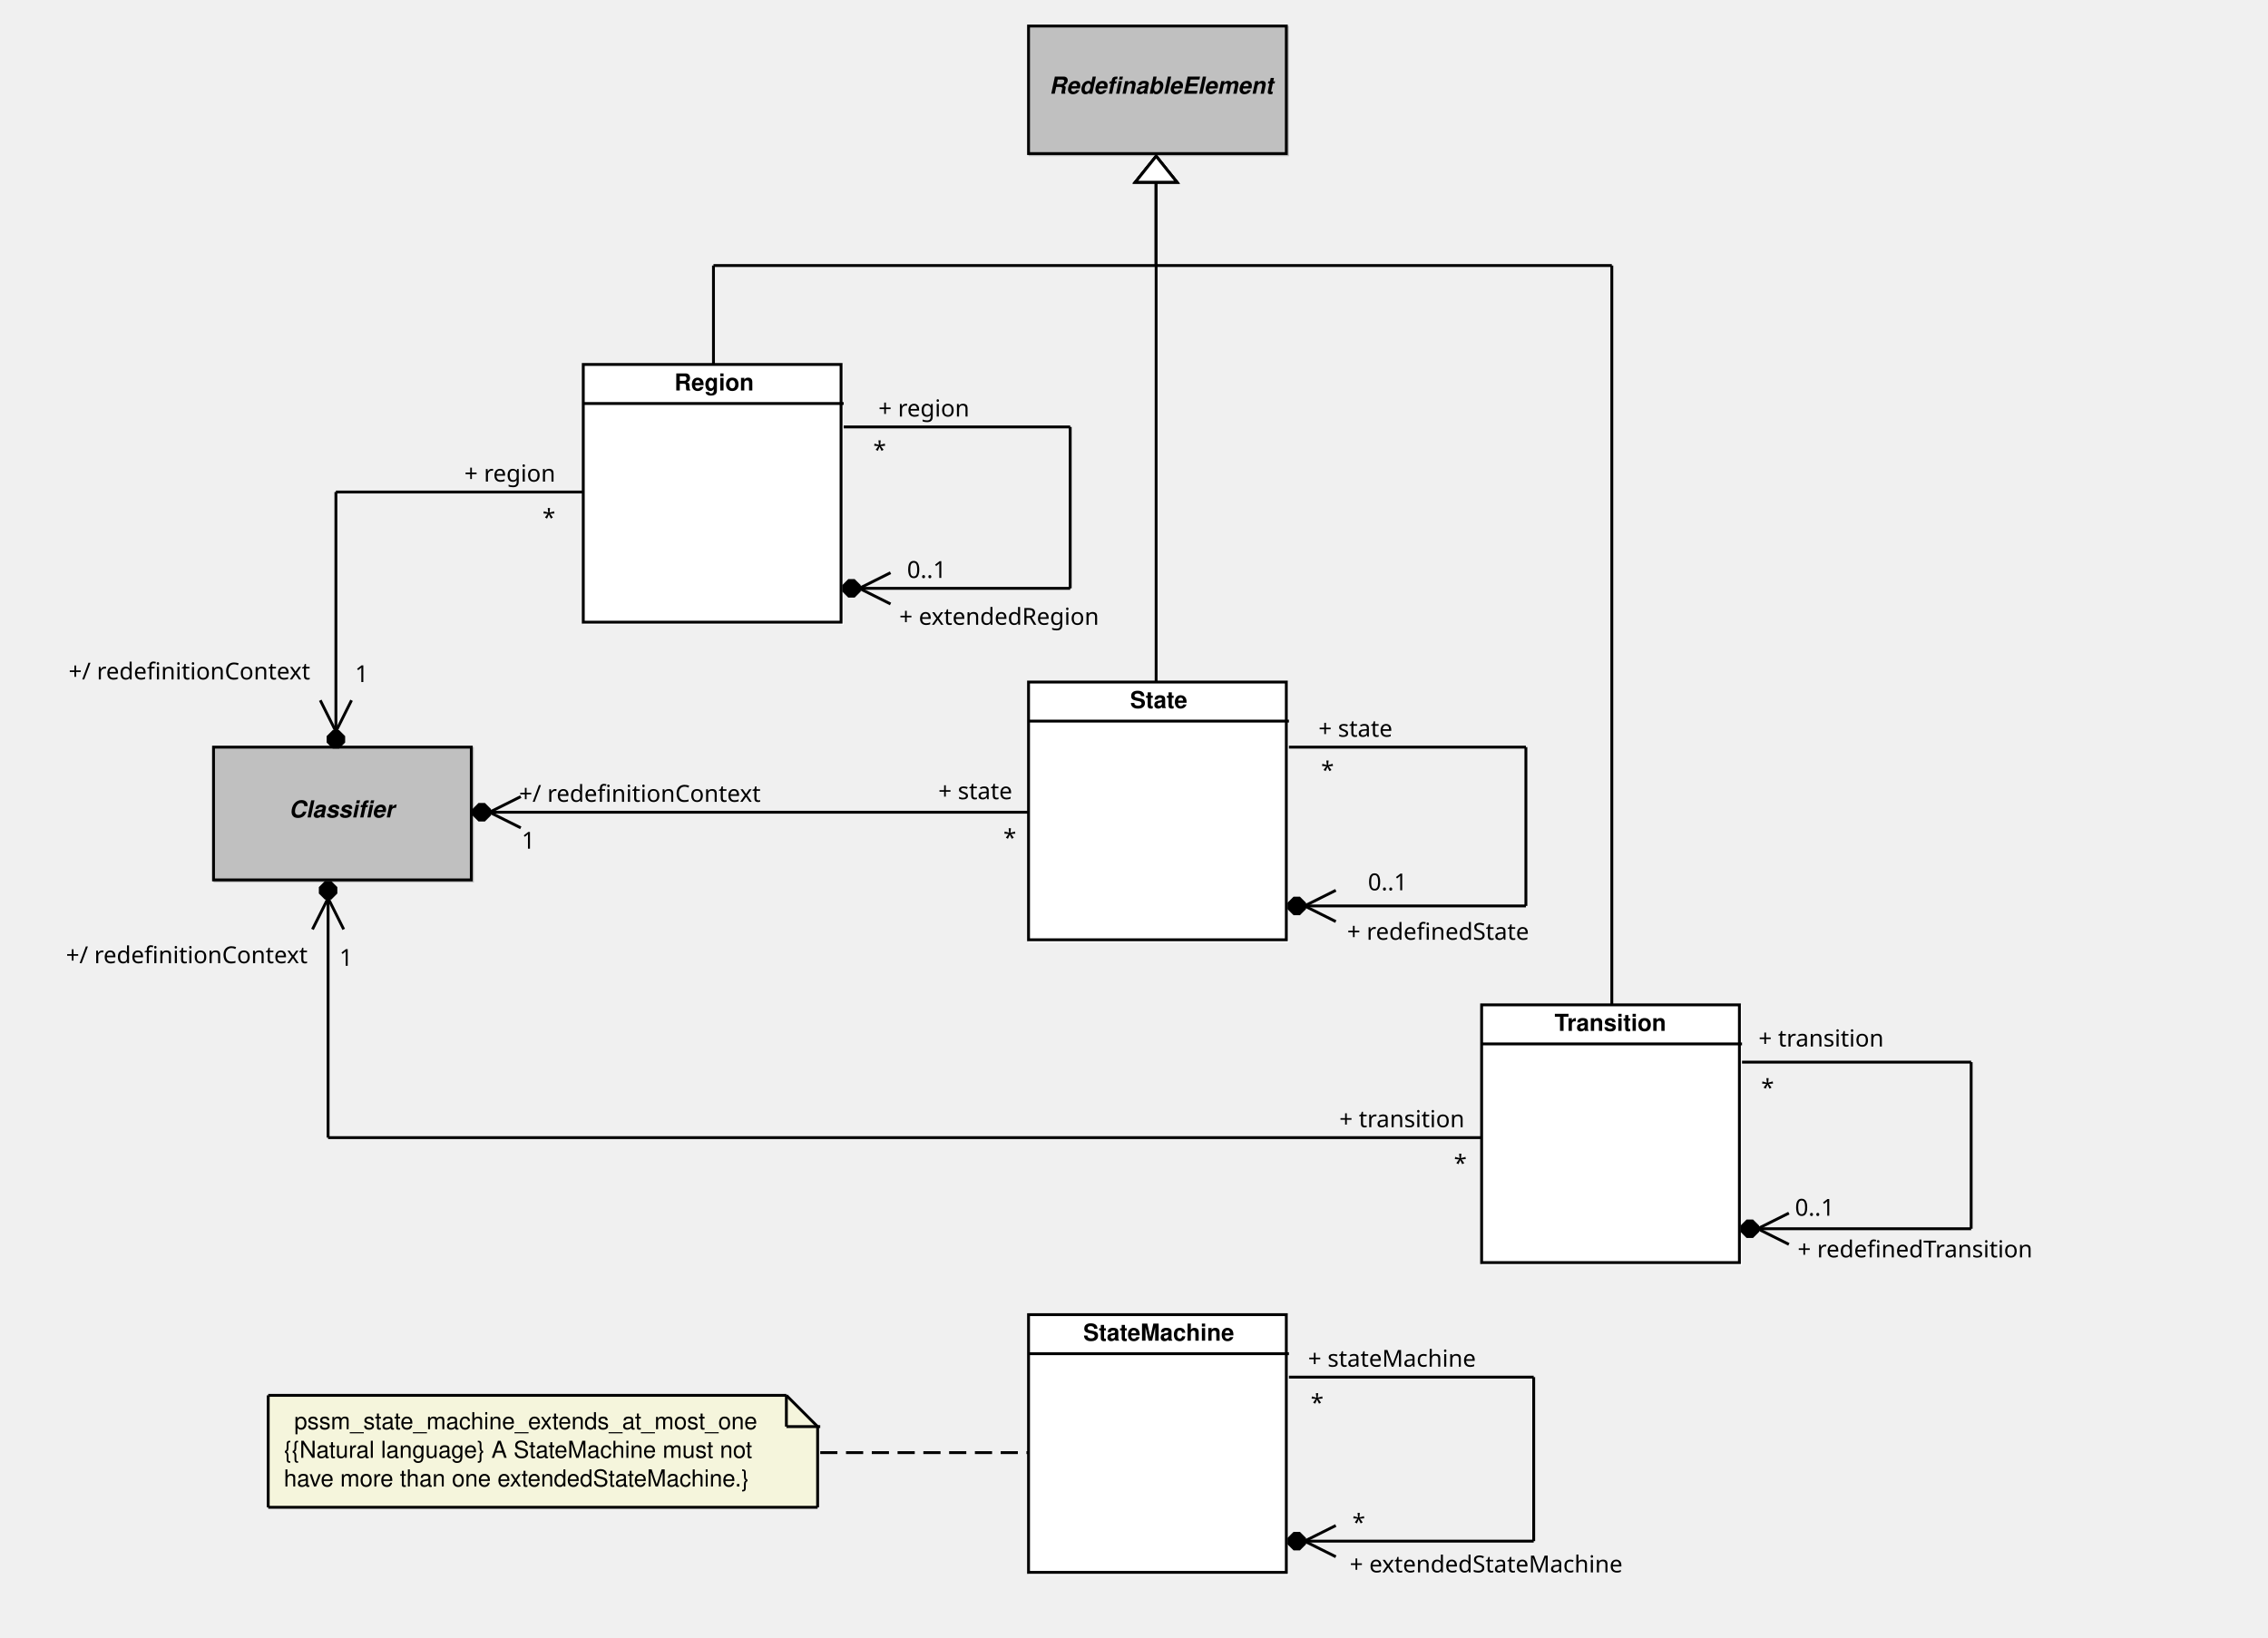
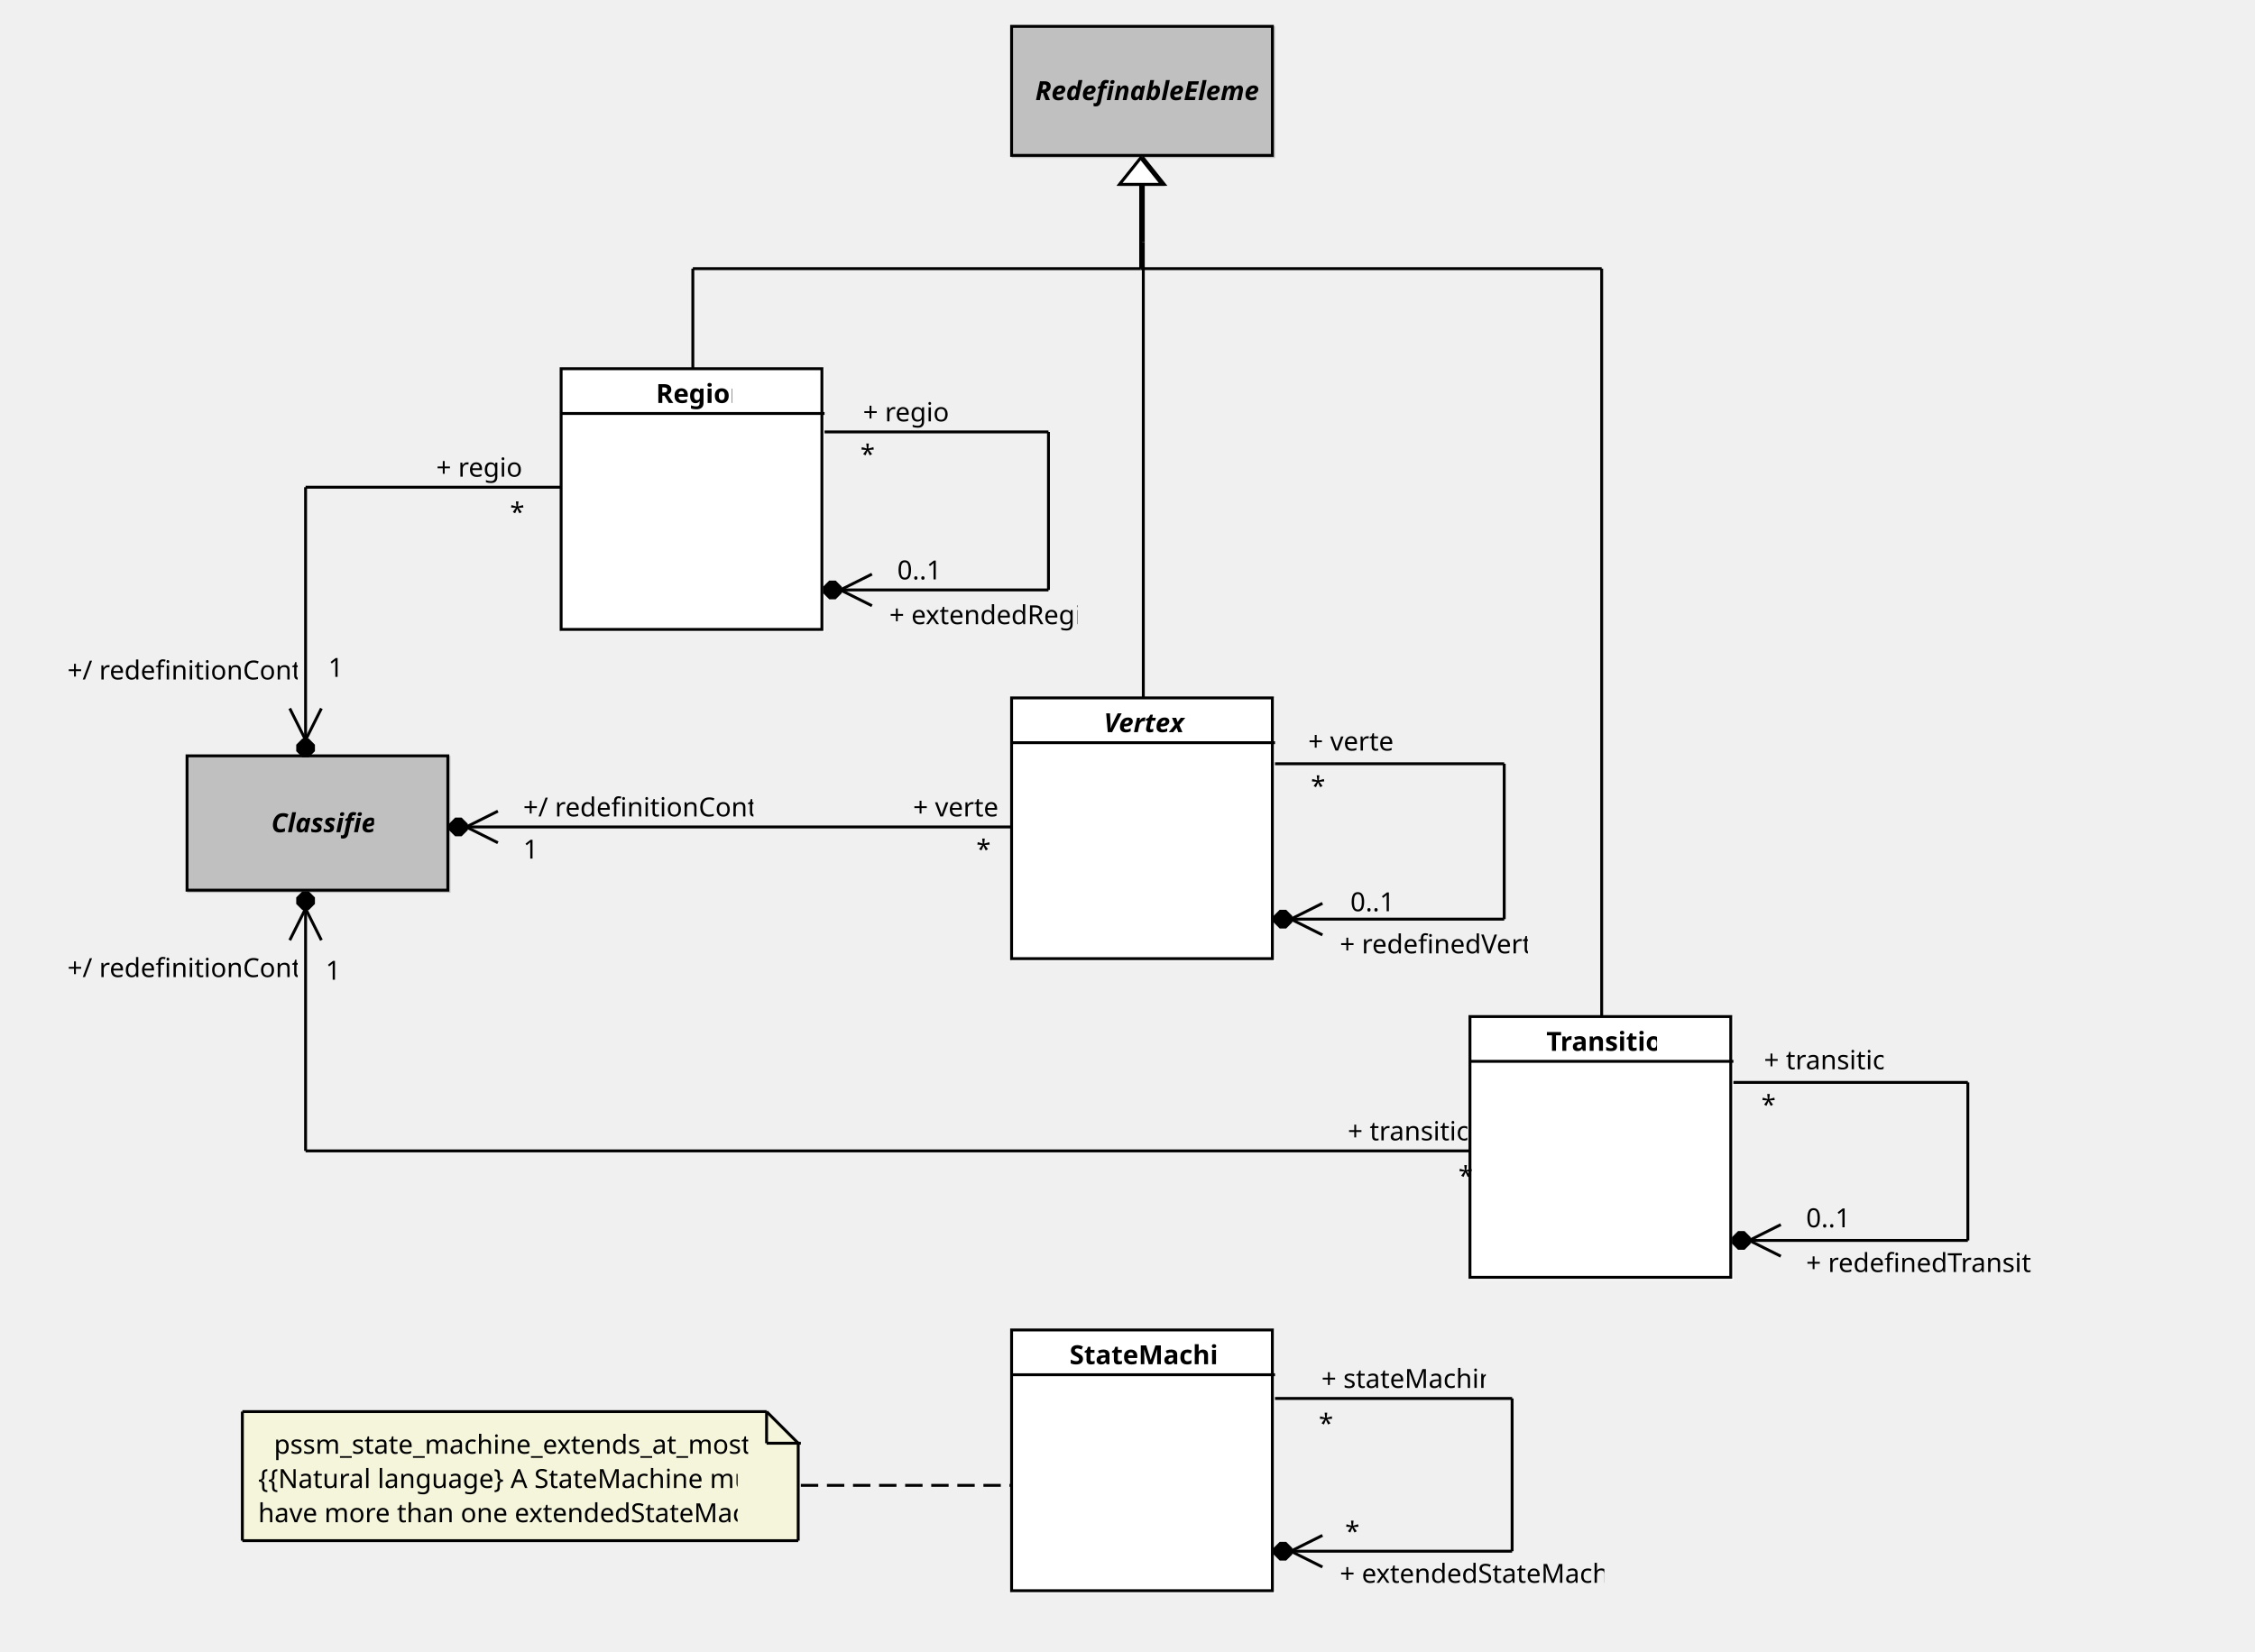
- <svg xmlns="http://www.w3.org/2000/svg" stroke-dasharray="none" shape-rendering="auto" font-family="'Dialog'" width="871" text-rendering="auto" fill-opacity="1" contentScriptType="text/ecmascript" color-interpolation="auto" color-rendering="auto" preserveAspectRatio="xMidYMid meet" font-size="12" viewBox="0 0 871 629" fill="black" stroke="black" image-rendering="auto" stroke-miterlimit="10" zoomAndPan="magnify" version="1.0" stroke-linecap="square" stroke-linejoin="miter" contentStyleType="text/css" font-style="normal" height="629" stroke-width="1" stroke-dashoffset="0" font-weight="normal" stroke-opacity="1">
+ <svg xmlns="http://www.w3.org/2000/svg" stroke-dasharray="none" shape-rendering="auto" font-family="'Dialog'" width="856" text-rendering="auto" fill-opacity="1" contentScriptType="text/ecmascript" color-interpolation="auto" color-rendering="auto" preserveAspectRatio="xMidYMid meet" font-size="12" viewBox="0 0 856 627" fill="black" stroke="black" image-rendering="auto" stroke-miterlimit="10" zoomAndPan="magnify" version="1.0" stroke-linecap="square" stroke-linejoin="miter" contentStyleType="text/css" font-style="normal" height="627" stroke-width="1" stroke-dashoffset="0" font-weight="normal" stroke-opacity="1">
  <defs id="genericDefs" />
  <g>
    <defs id="defs1">
      <clipPath clipPathUnits="userSpaceOnUse" id="clipPath1">
-         <path d="M223 139 L325 139 L325 241 L223 241 L223 139 Z" />
+         <path d="M212 139 L314 139 L314 241 L212 241 L212 139 Z" />
      </clipPath>
      <clipPath clipPathUnits="userSpaceOnUse" id="clipPath2">
-         <path d="M258 142 L289 142 L289 155 L258 155 L258 142 Z" />
+         <path d="M248 142 L278 142 L278 157 L248 157 L248 142 Z" />
      </clipPath>
      <clipPath clipPathUnits="userSpaceOnUse" id="clipPath3">
-         <path d="M223 154 L325 154 L325 240 L223 240 L223 154 Z" />
+         <path d="M212 156 L314 156 L314 241 L212 241 L212 156 Z" />
      </clipPath>
      <clipPath clipPathUnits="userSpaceOnUse" id="clipPath4">
-         <path d="M394 261 L496 261 L496 363 L394 363 L394 261 Z" />
+         <path d="M557 385 L659 385 L659 487 L557 487 L557 385 Z" />
      </clipPath>
      <clipPath clipPathUnits="userSpaceOnUse" id="clipPath5">
-         <path d="M433 264 L457 264 L457 277 L433 277 L433 264 Z" />
+         <path d="M586 388 L629 388 L629 403 L586 403 L586 388 Z" />
      </clipPath>
      <clipPath clipPathUnits="userSpaceOnUse" id="clipPath6">
-         <path d="M394 276 L496 276 L496 362 L394 362 L394 276 Z" />
+         <path d="M557 402 L659 402 L659 487 L557 487 L557 402 Z" />
      </clipPath>
      <clipPath clipPathUnits="userSpaceOnUse" id="clipPath7">
-         <path d="M568 385 L670 385 L670 487 L568 487 L568 385 Z" />
+         <path d="M383 9 L485 9 L485 61 L383 61 L383 9 Z" />
      </clipPath>
      <clipPath clipPathUnits="userSpaceOnUse" id="clipPath8">
-         <path d="M596 388 L641 388 L641 401 L596 401 L596 388 Z" />
+         <path d="M392 27 L478 27 L478 42 L392 42 L392 27 Z" />
      </clipPath>
      <clipPath clipPathUnits="userSpaceOnUse" id="clipPath9">
-         <path d="M568 400 L670 400 L670 486 L568 486 L568 400 Z" />
+         <path d="M70 286 L172 286 L172 340 L70 340 L70 286 Z" />
      </clipPath>
      <clipPath clipPathUnits="userSpaceOnUse" id="clipPath10">
-         <path d="M394 9 L496 9 L496 61 L394 61 L394 9 Z" />
+         <path d="M102 305 L142 305 L142 320 L102 320 L102 305 Z" />
      </clipPath>
      <clipPath clipPathUnits="userSpaceOnUse" id="clipPath11">
-         <path d="M402 28 L490 28 L490 41 L402 41 L402 28 Z" />
+         <path d="M383 504 L485 504 L485 606 L383 606 L383 504 Z" />
      </clipPath>
      <clipPath clipPathUnits="userSpaceOnUse" id="clipPath12">
-         <path d="M81 286 L183 286 L183 340 L81 340 L81 286 Z" />
+         <path d="M405 507 L463 507 L463 522 L405 522 L405 507 Z" />
      </clipPath>
      <clipPath clipPathUnits="userSpaceOnUse" id="clipPath13">
-         <path d="M110 306 L155 306 L155 319 L110 319 L110 306 Z" />
+         <path d="M383 521 L485 521 L485 606 L383 606 L383 521 Z" />
      </clipPath>
      <clipPath clipPathUnits="userSpaceOnUse" id="clipPath14">
-         <path d="M394 504 L496 504 L496 606 L394 606 L394 504 Z" />
+         <path d="M91 535 L305 535 L305 587 L91 587 L91 535 Z" />
      </clipPath>
      <clipPath clipPathUnits="userSpaceOnUse" id="clipPath15">
-         <path d="M415 507 L474 507 L474 520 L415 520 L415 507 Z" />
+         <path d="M103 541 L284 541 L284 556 L103 556 L103 541 Z" />
      </clipPath>
      <clipPath clipPathUnits="userSpaceOnUse" id="clipPath16">
-         <path d="M394 519 L496 519 L496 605 L394 605 L394 519 Z" />
+         <path d="M97 554 L280 554 L280 581 L97 581 L97 554 Z" />
      </clipPath>
      <clipPath clipPathUnits="userSpaceOnUse" id="clipPath17">
-         <path d="M102 535 L316 535 L316 581 L102 581 L102 535 Z" />
+         <path d="M383 264 L485 264 L485 366 L383 366 L383 264 Z" />
      </clipPath>
      <clipPath clipPathUnits="userSpaceOnUse" id="clipPath18">
-         <path d="M112 541 L297 541 L297 554 L112 554 L112 541 Z" />
+         <path d="M418 267 L450 267 L450 282 L418 282 L418 267 Z" />
      </clipPath>
      <clipPath clipPathUnits="userSpaceOnUse" id="clipPath19">
-         <path d="M108 552 L295 552 L295 575 L108 575 L108 552 Z" />
+         <path d="M383 281 L485 281 L485 366 L383 366 L383 281 Z" />
      </clipPath>
      <clipPath clipPathUnits="userSpaceOnUse" id="clipPath20">
-         <path d="M-1 -1 L872 -1 L872 630 L-1 630 L-1 -1 Z" />
+         <path d="M-1 -1 L857 -1 L857 628 L-1 628 L-1 -1 Z" />
      </clipPath>
      <clipPath clipPathUnits="userSpaceOnUse" id="clipPath21">
-         <path d="M342 230 L427 230 L427 243 L342 243 L342 230 Z" />
+         <path d="M334 226 L409 226 L409 241 L334 241 L334 226 Z" />
      </clipPath>
      <clipPath clipPathUnits="userSpaceOnUse" id="clipPath22">
-         <path d="M334 150 L376 150 L376 163 L334 163 L334 150 Z" />
+         <path d="M324 149 L360 149 L360 164 L324 164 L324 149 Z" />
      </clipPath>
      <clipPath clipPathUnits="userSpaceOnUse" id="clipPath23">
-         <path d="M345 212 L368 212 L368 225 L345 225 L345 212 Z" />
+         <path d="M337 209 L357 209 L357 224 L337 224 L337 209 Z" />
      </clipPath>
      <clipPath clipPathUnits="userSpaceOnUse" id="clipPath24">
-         <path d="M332 166 L342 166 L342 179 L332 179 L332 166 Z" />
+         <path d="M323 165 L332 165 L332 180 L323 180 L323 165 Z" />
      </clipPath>
      <clipPath clipPathUnits="userSpaceOnUse" id="clipPath25">
-         <path d="M323 219 L344 219 L344 234 L323 234 L323 219 Z" />
+         <path d="M312 217 L333 217 L333 232 L312 232 L312 217 Z" />
      </clipPath>
      <clipPath clipPathUnits="userSpaceOnUse" id="clipPath26">
-         <path d="M514 351 L593 351 L593 364 L514 364 L514 351 Z" />
+         <path d="M505 351 L580 351 L580 366 L505 366 L505 351 Z" />
      </clipPath>
      <clipPath clipPathUnits="userSpaceOnUse" id="clipPath27">
-         <path d="M503 273 L539 273 L539 286 L503 286 L503 273 Z" />
+         <path d="M493 274 L529 274 L529 289 L493 289 L493 274 Z" />
      </clipPath>
      <clipPath clipPathUnits="userSpaceOnUse" id="clipPath28">
-         <path d="M522 332 L545 332 L545 345 L522 345 L522 332 Z" />
+         <path d="M509 335 L529 335 L529 350 L509 350 L509 335 Z" />
      </clipPath>
      <clipPath clipPathUnits="userSpaceOnUse" id="clipPath29">
-         <path d="M504 289 L514 289 L514 302 L504 302 L504 289 Z" />
+         <path d="M494 291 L503 291 L503 306 L494 306 L494 291 Z" />
      </clipPath>
      <clipPath clipPathUnits="userSpaceOnUse" id="clipPath30">
-         <path d="M494 341 L515 341 L515 356 L494 356 L494 341 Z" />
+         <path d="M483 342 L504 342 L504 357 L483 357 L483 342 Z" />
      </clipPath>
      <clipPath clipPathUnits="userSpaceOnUse" id="clipPath31">
-         <path d="M435 59 L454 59 L454 72 L435 72 L435 59 Z" />
+         <path d="M424 59 L443 59 L443 72 L424 72 L424 59 Z" />
      </clipPath>
      <clipPath clipPathUnits="userSpaceOnUse" id="clipPath32">
-         <path d="M687 473 L786 473 L786 486 L687 486 L687 473 Z" />
+         <path d="M425 59 L444 59 L444 72 L425 72 L425 59 Z" />
      </clipPath>
      <clipPath clipPathUnits="userSpaceOnUse" id="clipPath33">
-         <path d="M672 392 L727 392 L727 405 L672 405 L672 392 Z" />
+         <path d="M682 472 L771 472 L771 487 L682 487 L682 472 Z" />
      </clipPath>
      <clipPath clipPathUnits="userSpaceOnUse" id="clipPath34">
-         <path d="M686 457 L709 457 L709 470 L686 470 L686 457 Z" />
+         <path d="M666 395 L715 395 L715 410 L666 410 L666 395 Z" />
      </clipPath>
      <clipPath clipPathUnits="userSpaceOnUse" id="clipPath35">
-         <path d="M673 411 L683 411 L683 424 L673 424 L673 411 Z" />
+         <path d="M682 455 L702 455 L702 470 L682 470 L682 455 Z" />
      </clipPath>
      <clipPath clipPathUnits="userSpaceOnUse" id="clipPath36">
-         <path d="M668 465 L689 465 L689 480 L668 480 L668 465 Z" />
+         <path d="M665 412 L674 412 L674 427 L665 427 L665 412 Z" />
      </clipPath>
      <clipPath clipPathUnits="userSpaceOnUse" id="clipPath37">
-         <path d="M23 251 L125 251 L125 264 L23 264 L23 251 Z" />
+         <path d="M657 464 L678 464 L678 479 L657 479 L657 464 Z" />
      </clipPath>
      <clipPath clipPathUnits="userSpaceOnUse" id="clipPath38">
-         <path d="M175 175 L217 175 L217 188 L175 188 L175 175 Z" />
+         <path d="M22 247 L113 247 L113 262 L22 262 L22 247 Z" />
      </clipPath>
      <clipPath clipPathUnits="userSpaceOnUse" id="clipPath39">
-         <path d="M133 252 L144 252 L144 265 L133 265 L133 252 Z" />
+         <path d="M162 170 L198 170 L198 185 L162 185 L162 170 Z" />
      </clipPath>
      <clipPath clipPathUnits="userSpaceOnUse" id="clipPath40">
-         <path d="M205 192 L215 192 L215 205 L205 205 L205 192 Z" />
+         <path d="M121 246 L130 246 L130 261 L121 261 L121 246 Z" />
      </clipPath>
      <clipPath clipPathUnits="userSpaceOnUse" id="clipPath41">
-         <path d="M122 268 L137 268 L137 289 L122 289 L122 268 Z" />
+         <path d="M190 187 L199 187 L199 202 L190 202 L190 187 Z" />
      </clipPath>
      <clipPath clipPathUnits="userSpaceOnUse" id="clipPath42">
-         <path d="M196 298 L298 298 L298 311 L196 311 L196 298 Z" />
+         <path d="M109 268 L124 268 L124 289 L109 289 L109 268 Z" />
      </clipPath>
      <clipPath clipPathUnits="userSpaceOnUse" id="clipPath43">
-         <path d="M357 297 L393 297 L393 310 L357 310 L357 297 Z" />
+         <path d="M195 299 L286 299 L286 314 L195 314 L195 299 Z" />
      </clipPath>
      <clipPath clipPathUnits="userSpaceOnUse" id="clipPath44">
-         <path d="M197 316 L208 316 L208 329 L197 329 L197 316 Z" />
+         <path d="M343 299 L379 299 L379 314 L343 314 L343 299 Z" />
      </clipPath>
      <clipPath clipPathUnits="userSpaceOnUse" id="clipPath45">
-         <path d="M382 315 L392 315 L392 328 L382 328 L382 315 Z" />
+         <path d="M195 315 L204 315 L204 330 L195 330 L195 315 Z" />
      </clipPath>
      <clipPath clipPathUnits="userSpaceOnUse" id="clipPath46">
-         <path d="M181 305 L202 305 L202 320 L181 320 L181 305 Z" />
+         <path d="M367 315 L376 315 L376 330 L367 330 L367 315 Z" />
      </clipPath>
      <clipPath clipPathUnits="userSpaceOnUse" id="clipPath47">
-         <path d="M22 360 L124 360 L124 373 L22 373 L22 360 Z" />
+         <path d="M170 307 L191 307 L191 322 L170 322 L170 307 Z" />
      </clipPath>
      <clipPath clipPathUnits="userSpaceOnUse" id="clipPath48">
-         <path d="M511 423 L566 423 L566 436 L511 436 L511 423 Z" />
+         <path d="M22 360 L113 360 L113 375 L22 375 L22 360 Z" />
      </clipPath>
      <clipPath clipPathUnits="userSpaceOnUse" id="clipPath49">
-         <path d="M127 361 L138 361 L138 374 L127 374 L127 361 Z" />
+         <path d="M508 422 L557 422 L557 437 L508 437 L508 422 Z" />
      </clipPath>
      <clipPath clipPathUnits="userSpaceOnUse" id="clipPath50">
-         <path d="M555 440 L565 440 L565 453 L555 453 L555 440 Z" />
+         <path d="M120 361 L129 361 L129 376 L120 376 L120 361 Z" />
      </clipPath>
      <clipPath clipPathUnits="userSpaceOnUse" id="clipPath51">
-         <path d="M119 338 L134 338 L134 359 L119 359 L119 338 Z" />
+         <path d="M550 439 L559 439 L559 454 L550 454 L550 439 Z" />
      </clipPath>
      <clipPath clipPathUnits="userSpaceOnUse" id="clipPath52">
-         <path d="M515 594 L630 594 L630 607 L515 607 L515 594 Z" />
+         <path d="M109 338 L124 338 L124 359 L109 359 L109 338 Z" />
      </clipPath>
      <clipPath clipPathUnits="userSpaceOnUse" id="clipPath53">
-         <path d="M499 515 L572 515 L572 528 L499 528 L499 515 Z" />
+         <path d="M505 590 L609 590 L609 605 L505 605 L505 590 Z" />
      </clipPath>
      <clipPath clipPathUnits="userSpaceOnUse" id="clipPath54">
-         <path d="M516 578 L526 578 L526 591 L516 591 L516 578 Z" />
+         <path d="M498 516 L564 516 L564 531 L498 531 L498 516 Z" />
      </clipPath>
      <clipPath clipPathUnits="userSpaceOnUse" id="clipPath55">
-         <path d="M500 532 L510 532 L510 545 L500 545 L500 532 Z" />
+         <path d="M507 574 L516 574 L516 589 L507 589 L507 574 Z" />
      </clipPath>
      <clipPath clipPathUnits="userSpaceOnUse" id="clipPath56">
-         <path d="M494 585 L515 585 L515 600 L494 600 L494 585 Z" />
+         <path d="M497 533 L506 533 L506 548 L497 548 L497 533 Z" />
+       </clipPath>
+       <clipPath clipPathUnits="userSpaceOnUse" id="clipPath57">
+         <path d="M483 582 L504 582 L504 597 L483 597 L483 582 Z" />
      </clipPath>
    </defs>
    <g font-size="11" fill="white" stroke-linejoin="round" stroke="white" stroke-width="0" stroke-miterlimit="0">
-       <rect x="224" y="140" clip-path="url(#clipPath1)" width="100" rx="0" ry="0" height="100" stroke="none" />
-     </g>
-     <g font-size="9" font-family="'Helvetica'" stroke-linejoin="round" font-weight="bold" stroke-width="0" stroke-miterlimit="0">
-       <text xml:space="preserve" x="259" y="150" clip-path="url(#clipPath2)" stroke="none">Region</text>
+       <rect x="213" y="140" clip-path="url(#clipPath1)" width="100" rx="0" ry="0" height="100" stroke="none" />
+     </g>
+     <g font-size="10" font-family="'Calibri'" stroke-linejoin="round" font-weight="bold" stroke-width="0" stroke-miterlimit="0">
+       <text xml:space="preserve" x="249" y="153" clip-path="url(#clipPath2)" stroke="none">Region</text>
    </g>
    <g font-size="11" stroke-width="1.1" stroke-linecap="butt">
-       <line clip-path="url(#clipPath3)" fill="none" x1="224" x2="324" y1="155" y2="155" />
-       <rect x="224" y="140" clip-path="url(#clipPath1)" fill="none" width="99" rx="0" ry="0" height="99" />
-       <rect x="395" y="262" clip-path="url(#clipPath4)" fill="white" width="100" rx="0" ry="0" height="100" stroke="none" />
-       <text x="434" font-size="9" y="272" clip-path="url(#clipPath5)" font-family="'Helvetica'" stroke="none" font-weight="bold" xml:space="preserve">State</text>
-       <line clip-path="url(#clipPath6)" fill="none" x1="395" x2="495" y1="277" y2="277" />
-       <rect x="395" y="262" clip-path="url(#clipPath4)" fill="none" width="99" rx="0" ry="0" height="99" />
-       <rect x="569" y="386" clip-path="url(#clipPath7)" fill="white" width="100" rx="0" ry="0" height="100" stroke="none" />
-       <text x="597" font-size="9" y="396" clip-path="url(#clipPath8)" font-family="'Helvetica'" stroke="none" font-weight="bold" xml:space="preserve">Transition</text>
-       <line clip-path="url(#clipPath9)" fill="none" x1="569" x2="669" y1="401" y2="401" />
-       <rect x="569" y="386" clip-path="url(#clipPath7)" fill="none" width="99" rx="0" ry="0" height="99" />
-       <rect x="395" y="10" clip-path="url(#clipPath10)" fill="silver" width="100" rx="0" ry="0" height="50" stroke="none" />
-     </g>
-     <g stroke-linecap="butt" font-size="9" font-family="'Helvetica'" font-style="italic" font-weight="bold" stroke-width="1.1">
-       <text xml:space="preserve" x="403" y="36" clip-path="url(#clipPath11)" stroke="none">RedefinableElement</text>
+       <line clip-path="url(#clipPath3)" fill="none" x1="213" x2="313" y1="157" y2="157" />
+       <rect x="213" y="140" clip-path="url(#clipPath1)" fill="none" width="99" rx="0" ry="0" height="99" />
+       <rect x="558" y="386" clip-path="url(#clipPath4)" fill="white" width="100" rx="0" ry="0" height="100" stroke="none" />
+       <text x="587" font-size="10" y="399" clip-path="url(#clipPath5)" font-family="'Calibri'" stroke="none" font-weight="bold" xml:space="preserve">Transition</text>
+       <line clip-path="url(#clipPath6)" fill="none" x1="558" x2="658" y1="403" y2="403" />
+       <rect x="558" y="386" clip-path="url(#clipPath4)" fill="none" width="99" rx="0" ry="0" height="99" />
+       <rect x="384" y="10" clip-path="url(#clipPath7)" fill="silver" width="100" rx="0" ry="0" height="50" stroke="none" />
+     </g>
+     <g stroke-linecap="butt" font-size="10" font-family="'Calibri'" font-style="italic" font-weight="bold" stroke-width="1.1">
+       <text xml:space="preserve" x="393" y="38" clip-path="url(#clipPath8)" stroke="none">RedefinableElement</text>
    </g>
    <g font-size="11" stroke-width="1.1" stroke-linecap="butt">
-       <rect x="395" y="10" clip-path="url(#clipPath10)" fill="none" width="99" rx="0" ry="0" height="49" />
-       <rect x="82" y="287" clip-path="url(#clipPath12)" fill="silver" width="100" rx="0" ry="0" height="52" stroke="none" />
-     </g>
-     <g stroke-linecap="butt" font-size="9" font-family="'Helvetica'" font-style="italic" font-weight="bold" stroke-width="1.1">
-       <text xml:space="preserve" x="111" y="314" clip-path="url(#clipPath13)" stroke="none">Classifier</text>
+       <rect x="384" y="10" clip-path="url(#clipPath7)" fill="none" width="99" rx="0" ry="0" height="49" />
+       <rect x="71" y="287" clip-path="url(#clipPath9)" fill="silver" width="100" rx="0" ry="0" height="52" stroke="none" />
+     </g>
+     <g stroke-linecap="butt" font-size="10" font-family="'Calibri'" font-style="italic" font-weight="bold" stroke-width="1.1">
+       <text xml:space="preserve" x="103" y="316" clip-path="url(#clipPath10)" stroke="none">Classifier</text>
    </g>
    <g font-size="11" stroke-width="1.1" stroke-linecap="butt">
-       <rect x="82" y="287" clip-path="url(#clipPath12)" fill="none" width="99" rx="0" ry="0" height="51" />
-       <rect x="395" y="505" clip-path="url(#clipPath14)" fill="white" width="100" rx="0" ry="0" height="100" stroke="none" />
-       <text x="416" font-size="9" y="515" clip-path="url(#clipPath15)" font-family="'Helvetica'" stroke="none" font-weight="bold" xml:space="preserve">StateMachine</text>
-       <line clip-path="url(#clipPath16)" fill="none" x1="395" x2="495" y1="520" y2="520" />
-       <rect x="395" y="505" clip-path="url(#clipPath14)" fill="none" width="99" rx="0" ry="0" height="99" />
-     </g>
-     <g stroke-linecap="butt" font-size="9" fill="rgb(245,245,220)" font-family="'Helvetica'" stroke="rgb(245,245,220)" stroke-width="1.1">
-       <path d="M103 536 L103 536 L302 536 L314 548 L314 579 L103 579 L103 536 ZM103 536" clip-path="url(#clipPath17)" fill-rule="evenodd" stroke="none" />
-       <text x="113" y="549" clip-path="url(#clipPath18)" fill="black" stroke="none" xml:space="preserve">pssm_state_machine_extends_at_most_one</text>
-       <text x="109" y="560" clip-path="url(#clipPath19)" fill="black" stroke="none" xml:space="preserve">{{Natural language} A StateMachine must not</text>
-       <text x="109" y="571" clip-path="url(#clipPath19)" fill="black" stroke="none" xml:space="preserve">have more than one extendedStateMachine.}</text>
-       <line clip-path="url(#clipPath17)" fill="none" x1="103" x2="302" y1="536" y2="536" stroke="black" />
-       <line clip-path="url(#clipPath17)" fill="none" x1="302" x2="314" y1="536" y2="548" stroke="black" />
-       <line clip-path="url(#clipPath17)" fill="none" x1="314" x2="314" y1="548" y2="579" stroke="black" />
-       <line clip-path="url(#clipPath17)" fill="none" x1="314" x2="103" y1="579" y2="579" stroke="black" />
-       <line clip-path="url(#clipPath17)" fill="none" x1="103" x2="103" y1="579" y2="536" stroke="black" />
-       <line clip-path="url(#clipPath17)" fill="none" x1="103" x2="103" y1="536" y2="536" stroke="black" />
-       <line clip-path="url(#clipPath17)" fill="none" x1="302" x2="302" y1="536" y2="548" stroke="black" />
-       <line clip-path="url(#clipPath17)" fill="none" x1="302" x2="315" y1="548" y2="548" stroke="black" />
-     </g>
-     <g text-rendering="optimizeLegibility" stroke-width="1.1" font-size="9" stroke-linecap="butt">
-       <line clip-path="url(#clipPath20)" fill="none" x1="324" x2="411" y1="226" y2="226" />
-       <line clip-path="url(#clipPath20)" fill="none" x1="411" x2="411" y1="226" y2="164" />
-       <line clip-path="url(#clipPath20)" fill="none" x1="411" x2="324" y1="164" y2="164" />
-       <text xml:space="preserve" x="343" y="240" clip-path="url(#clipPath21)" stroke="none"> + extendedRegion</text>
-       <text xml:space="preserve" x="335" y="160" clip-path="url(#clipPath22)" stroke="none"> + region</text>
-       <text xml:space="preserve" x="346" y="222" clip-path="url(#clipPath23)" stroke="none"> 0..1</text>
-       <text xml:space="preserve" x="333" y="176" clip-path="url(#clipPath24)" stroke="none"> *</text>
-       <polygon clip-path="url(#clipPath25)" points=" 324 225 326 223 328 223 330 225 330 226 342 220 330 226 342 232 330 226 330 227 328 229 326 229 324 227" stroke="none" />
-       <polygon fill="none" clip-path="url(#clipPath25)" points=" 324 225 326 223 328 223 330 225 330 226 342 220 330 226 342 232 330 226 330 227 328 229 326 229 324 227" />
-       <line clip-path="url(#clipPath20)" fill="none" x1="495" x2="586" y1="348" y2="348" />
-       <line clip-path="url(#clipPath20)" fill="none" x1="586" x2="586" y1="348" y2="287" />
-       <line clip-path="url(#clipPath20)" fill="none" x1="586" x2="495" y1="287" y2="287" />
-       <text xml:space="preserve" x="515" y="361" clip-path="url(#clipPath26)" stroke="none"> + redefinedState</text>
-       <text xml:space="preserve" x="504" y="283" clip-path="url(#clipPath27)" stroke="none"> + state</text>
-       <text xml:space="preserve" x="523" y="342" clip-path="url(#clipPath28)" stroke="none"> 0..1</text>
-       <text xml:space="preserve" x="505" y="299" clip-path="url(#clipPath29)" stroke="none"> *</text>
-       <polygon clip-path="url(#clipPath30)" points=" 495 347 497 345 499 345 501 347 501 348 513 342 501 348 513 354 501 348 501 349 499 351 497 351 495 349" stroke="none" />
-       <polygon fill="none" clip-path="url(#clipPath30)" points=" 495 347 497 345 499 345 501 347 501 348 513 342 501 348 513 354 501 348 501 349 499 351 497 351 495 349" />
-       <line clip-path="url(#clipPath20)" fill="none" x1="274" x2="274" y1="140" y2="102" />
-       <line clip-path="url(#clipPath20)" fill="none" x1="274" x2="444" y1="102" y2="102" />
-       <line clip-path="url(#clipPath20)" fill="none" x1="444" x2="444" y1="102" y2="60" />
-       <polygon fill="white" clip-path="url(#clipPath31)" points=" 444 60 452 70 436 70" stroke="none" />
-       <polygon fill="none" clip-path="url(#clipPath31)" points=" 444 60 452 70 436 70" />
-       <line clip-path="url(#clipPath20)" fill="none" x1="444" x2="444" y1="262" y2="102" />
-       <line clip-path="url(#clipPath20)" fill="none" x1="444" x2="444" y1="102" y2="102" />
-       <line clip-path="url(#clipPath20)" fill="none" x1="444" x2="444" y1="102" y2="60" />
-       <polygon fill="white" clip-path="url(#clipPath31)" points=" 444 60 452 70 436 70" stroke="none" />
-       <polygon fill="none" clip-path="url(#clipPath31)" points=" 444 60 452 70 436 70" />
-       <line clip-path="url(#clipPath20)" fill="none" x1="669" x2="757" y1="472" y2="472" />
-       <line clip-path="url(#clipPath20)" fill="none" x1="757" x2="757" y1="472" y2="408" />
-       <line clip-path="url(#clipPath20)" fill="none" x1="757" x2="669" y1="408" y2="408" />
-       <text xml:space="preserve" x="688" y="483" clip-path="url(#clipPath32)" stroke="none"> + redefinedTransition</text>
-       <text xml:space="preserve" x="673" y="402" clip-path="url(#clipPath33)" stroke="none"> + transition</text>
-       <text xml:space="preserve" x="687" y="467" clip-path="url(#clipPath34)" stroke="none"> 0..1</text>
-       <text xml:space="preserve" x="674" y="421" clip-path="url(#clipPath35)" stroke="none"> *</text>
-       <polygon clip-path="url(#clipPath36)" points=" 669 471 671 469 673 469 675 471 675 472 687 466 675 472 687 478 675 472 675 473 673 475 671 475 669 473" stroke="none" />
-       <polygon fill="none" clip-path="url(#clipPath36)" points=" 669 471 671 469 673 469 675 471 675 472 687 466 675 472 687 478 675 472 675 473 673 475 671 475 669 473" />
-       <line clip-path="url(#clipPath20)" fill="none" x1="619" x2="619" y1="386" y2="102" />
-       <line clip-path="url(#clipPath20)" fill="none" x1="619" x2="444" y1="102" y2="102" />
-       <line clip-path="url(#clipPath20)" fill="none" x1="444" x2="444" y1="102" y2="60" />
-       <polygon fill="white" clip-path="url(#clipPath31)" points=" 444 60 452 70 436 70" stroke="none" />
-       <polygon fill="none" clip-path="url(#clipPath31)" points=" 444 60 452 70 436 70" />
-       <line clip-path="url(#clipPath20)" fill="none" x1="129" x2="129" y1="287" y2="189" />
-       <line clip-path="url(#clipPath20)" fill="none" x1="129" x2="224" y1="189" y2="189" />
-       <text xml:space="preserve" x="24" y="261" clip-path="url(#clipPath37)" stroke="none"> +/ redefinitionContext</text>
-       <text xml:space="preserve" x="176" y="185" clip-path="url(#clipPath38)" stroke="none"> + region</text>
-       <text xml:space="preserve" x="134" y="262" clip-path="url(#clipPath39)" stroke="none"> 1</text>
-       <text xml:space="preserve" x="206" y="202" clip-path="url(#clipPath40)" stroke="none"> *</text>
-       <polygon clip-path="url(#clipPath41)" points=" 128 287 126 285 126 283 128 281 129 281 123 269 129 281 135 269 129 281 130 281 132 283 132 285 130 287" stroke="none" />
-       <polygon fill="none" clip-path="url(#clipPath41)" points=" 128 287 126 285 126 283 128 281 129 281 123 269 129 281 135 269 129 281 130 281 132 283 132 285 130 287" />
-       <line clip-path="url(#clipPath20)" fill="none" x1="182" x2="395" y1="312" y2="312" />
-       <text xml:space="preserve" x="197" y="308" clip-path="url(#clipPath42)" stroke="none"> +/ redefinitionContext</text>
-       <text xml:space="preserve" x="358" y="307" clip-path="url(#clipPath43)" stroke="none"> + state</text>
-       <text xml:space="preserve" x="198" y="326" clip-path="url(#clipPath44)" stroke="none"> 1</text>
-       <text xml:space="preserve" x="383" y="325" clip-path="url(#clipPath45)" stroke="none"> *</text>
-       <polygon clip-path="url(#clipPath46)" points=" 182 311 184 309 186 309 188 311 188 312 200 306 188 312 200 318 188 312 188 313 186 315 184 315 182 313" stroke="none" />
-       <polygon fill="none" clip-path="url(#clipPath46)" points=" 182 311 184 309 186 309 188 311 188 312 200 306 188 312 200 318 188 312 188 313 186 315 184 315 182 313" />
-       <line clip-path="url(#clipPath20)" fill="none" x1="126" x2="126" y1="339" y2="437" />
-       <line clip-path="url(#clipPath20)" fill="none" x1="126" x2="569" y1="437" y2="437" />
-       <text xml:space="preserve" x="23" y="370" clip-path="url(#clipPath47)" stroke="none"> +/ redefinitionContext</text>
-       <text xml:space="preserve" x="512" y="433" clip-path="url(#clipPath48)" stroke="none"> + transition</text>
-       <text xml:space="preserve" x="128" y="371" clip-path="url(#clipPath49)" stroke="none"> 1</text>
-       <text xml:space="preserve" x="556" y="450" clip-path="url(#clipPath50)" stroke="none"> *</text>
-       <polygon clip-path="url(#clipPath51)" points=" 127 339 129 341 129 343 127 345 126 345 132 357 126 345 120 357 126 345 125 345 123 343 123 341 125 339" stroke="none" />
-       <polygon fill="none" clip-path="url(#clipPath51)" points=" 127 339 129 341 129 343 127 345 126 345 132 357 126 345 120 357 126 345 125 345 123 343 123 341 125 339" />
-       <line clip-path="url(#clipPath20)" fill="none" x1="495" x2="589" y1="592" y2="592" />
-       <line clip-path="url(#clipPath20)" fill="none" x1="589" x2="589" y1="592" y2="529" />
-       <line clip-path="url(#clipPath20)" fill="none" x1="589" x2="495" y1="529" y2="529" />
-       <text xml:space="preserve" x="516" y="604" clip-path="url(#clipPath52)" stroke="none"> + extendedStateMachine</text>
-       <text xml:space="preserve" x="500" y="525" clip-path="url(#clipPath53)" stroke="none"> + stateMachine</text>
-       <text xml:space="preserve" x="517" y="588" clip-path="url(#clipPath54)" stroke="none"> *</text>
-       <text xml:space="preserve" x="501" y="542" clip-path="url(#clipPath55)" stroke="none"> *</text>
-       <polygon clip-path="url(#clipPath56)" points=" 495 591 497 589 499 589 501 591 501 592 513 586 501 592 513 598 501 592 501 593 499 595 497 595 495 593" stroke="none" />
-       <polygon fill="none" clip-path="url(#clipPath56)" points=" 495 591 497 589 499 589 501 591 501 592 513 586 501 592 513 598 501 592 501 593 499 595 497 595 495 593" />
-       <line clip-path="url(#clipPath20)" fill="none" x1="315" x2="395" y1="558" y2="558" stroke-dasharray="6.6,3.3" />
+       <rect x="71" y="287" clip-path="url(#clipPath9)" fill="none" width="99" rx="0" ry="0" height="51" />
+       <rect x="384" y="505" clip-path="url(#clipPath11)" fill="white" width="100" rx="0" ry="0" height="100" stroke="none" />
+       <text x="406" font-size="10" y="518" clip-path="url(#clipPath12)" font-family="'Calibri'" stroke="none" font-weight="bold" xml:space="preserve">StateMachine</text>
+       <line clip-path="url(#clipPath13)" fill="none" x1="384" x2="484" y1="522" y2="522" />
+       <rect x="384" y="505" clip-path="url(#clipPath11)" fill="none" width="99" rx="0" ry="0" height="99" />
+     </g>
+     <g stroke-linecap="butt" font-size="10" fill="rgb(245,245,220)" font-family="'Calibri'" stroke="rgb(245,245,220)" stroke-width="1.1">
+       <path d="M92 536 L92 536 L291 536 L303 548 L303 585 L92 585 L92 536 ZM92 536" clip-path="url(#clipPath14)" fill-rule="evenodd" stroke="none" />
+       <text x="104" y="552" clip-path="url(#clipPath15)" fill="black" stroke="none" xml:space="preserve">pssm_state_machine_extends_at_most_one</text>
+       <text x="98" y="565" clip-path="url(#clipPath16)" fill="black" stroke="none" xml:space="preserve">{{Natural language} A StateMachine must not</text>
+       <text x="98" y="578" clip-path="url(#clipPath16)" fill="black" stroke="none" xml:space="preserve">have more than one extendedStateMachine.}</text>
+       <line clip-path="url(#clipPath14)" fill="none" x1="92" x2="291" y1="536" y2="536" stroke="black" />
+       <line clip-path="url(#clipPath14)" fill="none" x1="291" x2="303" y1="536" y2="548" stroke="black" />
+       <line clip-path="url(#clipPath14)" fill="none" x1="303" x2="303" y1="548" y2="585" stroke="black" />
+       <line clip-path="url(#clipPath14)" fill="none" x1="303" x2="92" y1="585" y2="585" stroke="black" />
+       <line clip-path="url(#clipPath14)" fill="none" x1="92" x2="92" y1="585" y2="536" stroke="black" />
+       <line clip-path="url(#clipPath14)" fill="none" x1="92" x2="92" y1="536" y2="536" stroke="black" />
+       <line clip-path="url(#clipPath14)" fill="none" x1="291" x2="291" y1="536" y2="548" stroke="black" />
+       <line clip-path="url(#clipPath14)" fill="none" x1="291" x2="304" y1="548" y2="548" stroke="black" />
+     </g>
+     <g fill="white" font-size="11" stroke-width="1.1" stroke-linecap="butt" stroke="white">
+       <rect x="384" y="265" clip-path="url(#clipPath17)" width="100" rx="0" ry="0" height="100" stroke="none" />
+     </g>
+     <g stroke-linecap="butt" font-size="10" font-family="'Calibri'" font-style="italic" font-weight="bold" stroke-width="1.1">
+       <text xml:space="preserve" x="419" y="278" clip-path="url(#clipPath18)" stroke="none">Vertex</text>
+     </g>
+     <g font-size="11" stroke-width="1.1" stroke-linecap="butt">
+       <line clip-path="url(#clipPath19)" fill="none" x1="384" x2="484" y1="282" y2="282" />
+       <rect x="384" y="265" clip-path="url(#clipPath17)" fill="none" width="99" rx="0" ry="0" height="99" />
+       <line clip-path="url(#clipPath20)" fill="none" text-rendering="optimizeLegibility" x1="313" x2="398" y1="224" y2="224" />
+       <line clip-path="url(#clipPath20)" fill="none" text-rendering="optimizeLegibility" x1="398" x2="398" y1="224" y2="164" />
+       <line clip-path="url(#clipPath20)" fill="none" text-rendering="optimizeLegibility" x1="398" x2="313" y1="164" y2="164" />
+       <text x="335" font-size="10" y="237" clip-path="url(#clipPath21)" text-rendering="optimizeLegibility" font-family="'Calibri'" stroke="none" xml:space="preserve"> + extendedRegion</text>
+       <text x="325" font-size="10" y="160" clip-path="url(#clipPath22)" text-rendering="optimizeLegibility" font-family="'Calibri'" stroke="none" xml:space="preserve"> + region</text>
+       <text x="338" font-size="10" y="220" clip-path="url(#clipPath23)" text-rendering="optimizeLegibility" font-family="'Calibri'" stroke="none" xml:space="preserve"> 0..1</text>
+       <text x="324" font-size="10" y="176" clip-path="url(#clipPath24)" text-rendering="optimizeLegibility" font-family="'Calibri'" stroke="none" xml:space="preserve"> *</text>
+       <polygon text-rendering="optimizeLegibility" clip-path="url(#clipPath25)" points=" 313 223 315 221 317 221 319 223 319 224 331 218 319 224 331 230 319 224 319 225 317 227 315 227 313 225" stroke="none" />
+       <polygon fill="none" text-rendering="optimizeLegibility" clip-path="url(#clipPath25)" points=" 313 223 315 221 317 221 319 223 319 224 331 218 319 224 331 230 319 224 319 225 317 227 315 227 313 225" />
+       <line clip-path="url(#clipPath20)" fill="none" text-rendering="optimizeLegibility" x1="484" x2="571" y1="349" y2="349" />
+       <line clip-path="url(#clipPath20)" fill="none" text-rendering="optimizeLegibility" x1="571" x2="571" y1="349" y2="290" />
+       <line clip-path="url(#clipPath20)" fill="none" text-rendering="optimizeLegibility" x1="571" x2="484" y1="290" y2="290" />
+       <text x="506" font-size="10" y="362" clip-path="url(#clipPath26)" text-rendering="optimizeLegibility" font-family="'Calibri'" stroke="none" xml:space="preserve"> + redefinedVertex</text>
+       <text x="494" font-size="10" y="285" clip-path="url(#clipPath27)" text-rendering="optimizeLegibility" font-family="'Calibri'" stroke="none" xml:space="preserve"> + vertex</text>
+       <text x="510" font-size="10" y="346" clip-path="url(#clipPath28)" text-rendering="optimizeLegibility" font-family="'Calibri'" stroke="none" xml:space="preserve"> 0..1</text>
+       <text x="495" font-size="10" y="302" clip-path="url(#clipPath29)" text-rendering="optimizeLegibility" font-family="'Calibri'" stroke="none" xml:space="preserve"> *</text>
+       <polygon text-rendering="optimizeLegibility" clip-path="url(#clipPath30)" points=" 484 348 486 346 488 346 490 348 490 349 502 343 490 349 502 355 490 349 490 350 488 352 486 352 484 350" stroke="none" />
+       <polygon fill="none" text-rendering="optimizeLegibility" clip-path="url(#clipPath30)" points=" 484 348 486 346 488 346 490 348 490 349 502 343 490 349 502 355 490 349 490 350 488 352 486 352 484 350" />
+       <line clip-path="url(#clipPath20)" fill="none" text-rendering="optimizeLegibility" x1="263" x2="263" y1="140" y2="102" />
+       <line clip-path="url(#clipPath20)" fill="none" text-rendering="optimizeLegibility" x1="263" x2="433" y1="102" y2="102" />
+       <line clip-path="url(#clipPath20)" fill="none" text-rendering="optimizeLegibility" x1="433" x2="433" y1="102" y2="60" />
+     </g>
+     <g stroke-linecap="butt" font-size="10" fill="white" text-rendering="optimizeLegibility" font-family="'Calibri'" stroke="white" stroke-width="1.1">
+       <polygon clip-path="url(#clipPath31)" points=" 433 60 441 70 425 70" stroke="none" />
+       <polygon fill="none" clip-path="url(#clipPath31)" points=" 433 60 441 70 425 70" stroke="black" />
+       <line clip-path="url(#clipPath20)" fill="none" x1="434" x2="434" y1="265" y2="92" stroke="black" />
+       <line clip-path="url(#clipPath20)" fill="none" x1="434" x2="434" y1="92" y2="92" stroke="black" />
+       <line clip-path="url(#clipPath20)" fill="none" x1="434" x2="434" y1="92" y2="60" stroke="black" />
+       <polygon clip-path="url(#clipPath32)" points=" 434 60 442 70 426 70" stroke="none" />
+       <polygon fill="none" clip-path="url(#clipPath32)" points=" 434 60 442 70 426 70" stroke="black" />
+       <line clip-path="url(#clipPath20)" fill="none" x1="658" x2="747" y1="471" y2="471" stroke="black" />
+       <line clip-path="url(#clipPath20)" fill="none" x1="747" x2="747" y1="471" y2="411" stroke="black" />
+       <line clip-path="url(#clipPath20)" fill="none" x1="747" x2="658" y1="411" y2="411" stroke="black" />
+       <text x="683" y="483" clip-path="url(#clipPath33)" fill="black" stroke="none" xml:space="preserve"> + redefinedTransition</text>
+       <text x="667" y="406" clip-path="url(#clipPath34)" fill="black" stroke="none" xml:space="preserve"> + transition</text>
+       <text x="683" y="466" clip-path="url(#clipPath35)" fill="black" stroke="none" xml:space="preserve"> 0..1</text>
+       <text x="666" y="423" clip-path="url(#clipPath36)" fill="black" stroke="none" xml:space="preserve"> *</text>
+       <polygon fill="black" clip-path="url(#clipPath37)" points=" 658 470 660 468 662 468 664 470 664 471 676 465 664 471 676 477 664 471 664 472 662 474 660 474 658 472" stroke="none" />
+       <polygon fill="none" clip-path="url(#clipPath37)" points=" 658 470 660 468 662 468 664 470 664 471 676 465 664 471 676 477 664 471 664 472 662 474 660 474 658 472" stroke="black" />
+       <line clip-path="url(#clipPath20)" fill="none" x1="608" x2="608" y1="386" y2="102" stroke="black" />
+       <line clip-path="url(#clipPath20)" fill="none" x1="608" x2="433" y1="102" y2="102" stroke="black" />
+       <line clip-path="url(#clipPath20)" fill="none" x1="433" x2="433" y1="102" y2="60" stroke="black" />
+       <polygon clip-path="url(#clipPath31)" points=" 433 60 441 70 425 70" stroke="none" />
+       <polygon fill="none" clip-path="url(#clipPath31)" points=" 433 60 441 70 425 70" stroke="black" />
+       <line clip-path="url(#clipPath20)" fill="none" x1="116" x2="116" y1="287" y2="185" stroke="black" />
+       <line clip-path="url(#clipPath20)" fill="none" x1="116" x2="213" y1="185" y2="185" stroke="black" />
+       <text x="23" y="258" clip-path="url(#clipPath38)" fill="black" stroke="none" xml:space="preserve"> +/ redefinitionContext</text>
+       <text x="163" y="181" clip-path="url(#clipPath39)" fill="black" stroke="none" xml:space="preserve"> + region</text>
+       <text x="122" y="257" clip-path="url(#clipPath40)" fill="black" stroke="none" xml:space="preserve"> 1</text>
+       <text x="191" y="198" clip-path="url(#clipPath41)" fill="black" stroke="none" xml:space="preserve"> *</text>
+       <polygon fill="black" clip-path="url(#clipPath42)" points=" 115 287 113 285 113 283 115 281 116 281 110 269 116 281 122 269 116 281 117 281 119 283 119 285 117 287" stroke="none" />
+       <polygon fill="none" clip-path="url(#clipPath42)" points=" 115 287 113 285 113 283 115 281 116 281 110 269 116 281 122 269 116 281 117 281 119 283 119 285 117 287" stroke="black" />
+       <line clip-path="url(#clipPath20)" fill="none" x1="171" x2="384" y1="314" y2="314" stroke="black" />
+       <text x="196" y="310" clip-path="url(#clipPath43)" fill="black" stroke="none" xml:space="preserve"> +/ redefinitionContext</text>
+       <text x="344" y="310" clip-path="url(#clipPath44)" fill="black" stroke="none" xml:space="preserve"> + vertex</text>
+       <text x="196" y="326" clip-path="url(#clipPath45)" fill="black" stroke="none" xml:space="preserve"> 1</text>
+       <text x="368" y="326" clip-path="url(#clipPath46)" fill="black" stroke="none" xml:space="preserve"> *</text>
+       <polygon fill="black" clip-path="url(#clipPath47)" points=" 171 313 173 311 175 311 177 313 177 314 189 308 177 314 189 320 177 314 177 315 175 317 173 317 171 315" stroke="none" />
+       <polygon fill="none" clip-path="url(#clipPath47)" points=" 171 313 173 311 175 311 177 313 177 314 189 308 177 314 189 320 177 314 177 315 175 317 173 317 171 315" stroke="black" />
+       <line clip-path="url(#clipPath20)" fill="none" x1="116" x2="116" y1="339" y2="437" stroke="black" />
+       <line clip-path="url(#clipPath20)" fill="none" x1="116" x2="558" y1="437" y2="437" stroke="black" />
+       <text x="23" y="371" clip-path="url(#clipPath48)" fill="black" stroke="none" xml:space="preserve"> +/ redefinitionContext</text>
+       <text x="509" y="433" clip-path="url(#clipPath49)" fill="black" stroke="none" xml:space="preserve"> + transition</text>
+       <text x="121" y="372" clip-path="url(#clipPath50)" fill="black" stroke="none" xml:space="preserve"> 1</text>
+       <text x="551" y="450" clip-path="url(#clipPath51)" fill="black" stroke="none" xml:space="preserve"> *</text>
+       <polygon fill="black" clip-path="url(#clipPath52)" points=" 117 339 119 341 119 343 117 345 116 345 122 357 116 345 110 357 116 345 115 345 113 343 113 341 115 339" stroke="none" />
+       <polygon fill="none" clip-path="url(#clipPath52)" points=" 117 339 119 341 119 343 117 345 116 345 122 357 116 345 110 357 116 345 115 345 113 343 113 341 115 339" stroke="black" />
+       <line clip-path="url(#clipPath20)" fill="none" x1="484" x2="574" y1="589" y2="589" stroke="black" />
+       <line clip-path="url(#clipPath20)" fill="none" x1="574" x2="574" y1="589" y2="531" stroke="black" />
+       <line clip-path="url(#clipPath20)" fill="none" x1="574" x2="484" y1="531" y2="531" stroke="black" />
+       <text x="506" y="601" clip-path="url(#clipPath53)" fill="black" stroke="none" xml:space="preserve"> + extendedStateMachine</text>
+       <text x="499" y="527" clip-path="url(#clipPath54)" fill="black" stroke="none" xml:space="preserve"> + stateMachine</text>
+       <text x="508" y="585" clip-path="url(#clipPath55)" fill="black" stroke="none" xml:space="preserve"> *</text>
+       <text x="498" y="544" clip-path="url(#clipPath56)" fill="black" stroke="none" xml:space="preserve"> *</text>
+       <polygon fill="black" clip-path="url(#clipPath57)" points=" 484 588 486 586 488 586 490 588 490 589 502 583 490 589 502 595 490 589 490 590 488 592 486 592 484 590" stroke="none" />
+       <polygon fill="none" clip-path="url(#clipPath57)" points=" 484 588 486 586 488 586 490 588 490 589 502 583 490 589 502 595 490 589 490 590 488 592 486 592 484 590" stroke="black" />
+       <line clip-path="url(#clipPath20)" fill="none" x1="304" x2="384" y1="564" y2="564" stroke-dasharray="6.6,3.3" stroke="black" />
    </g>
  </g>
</svg>
